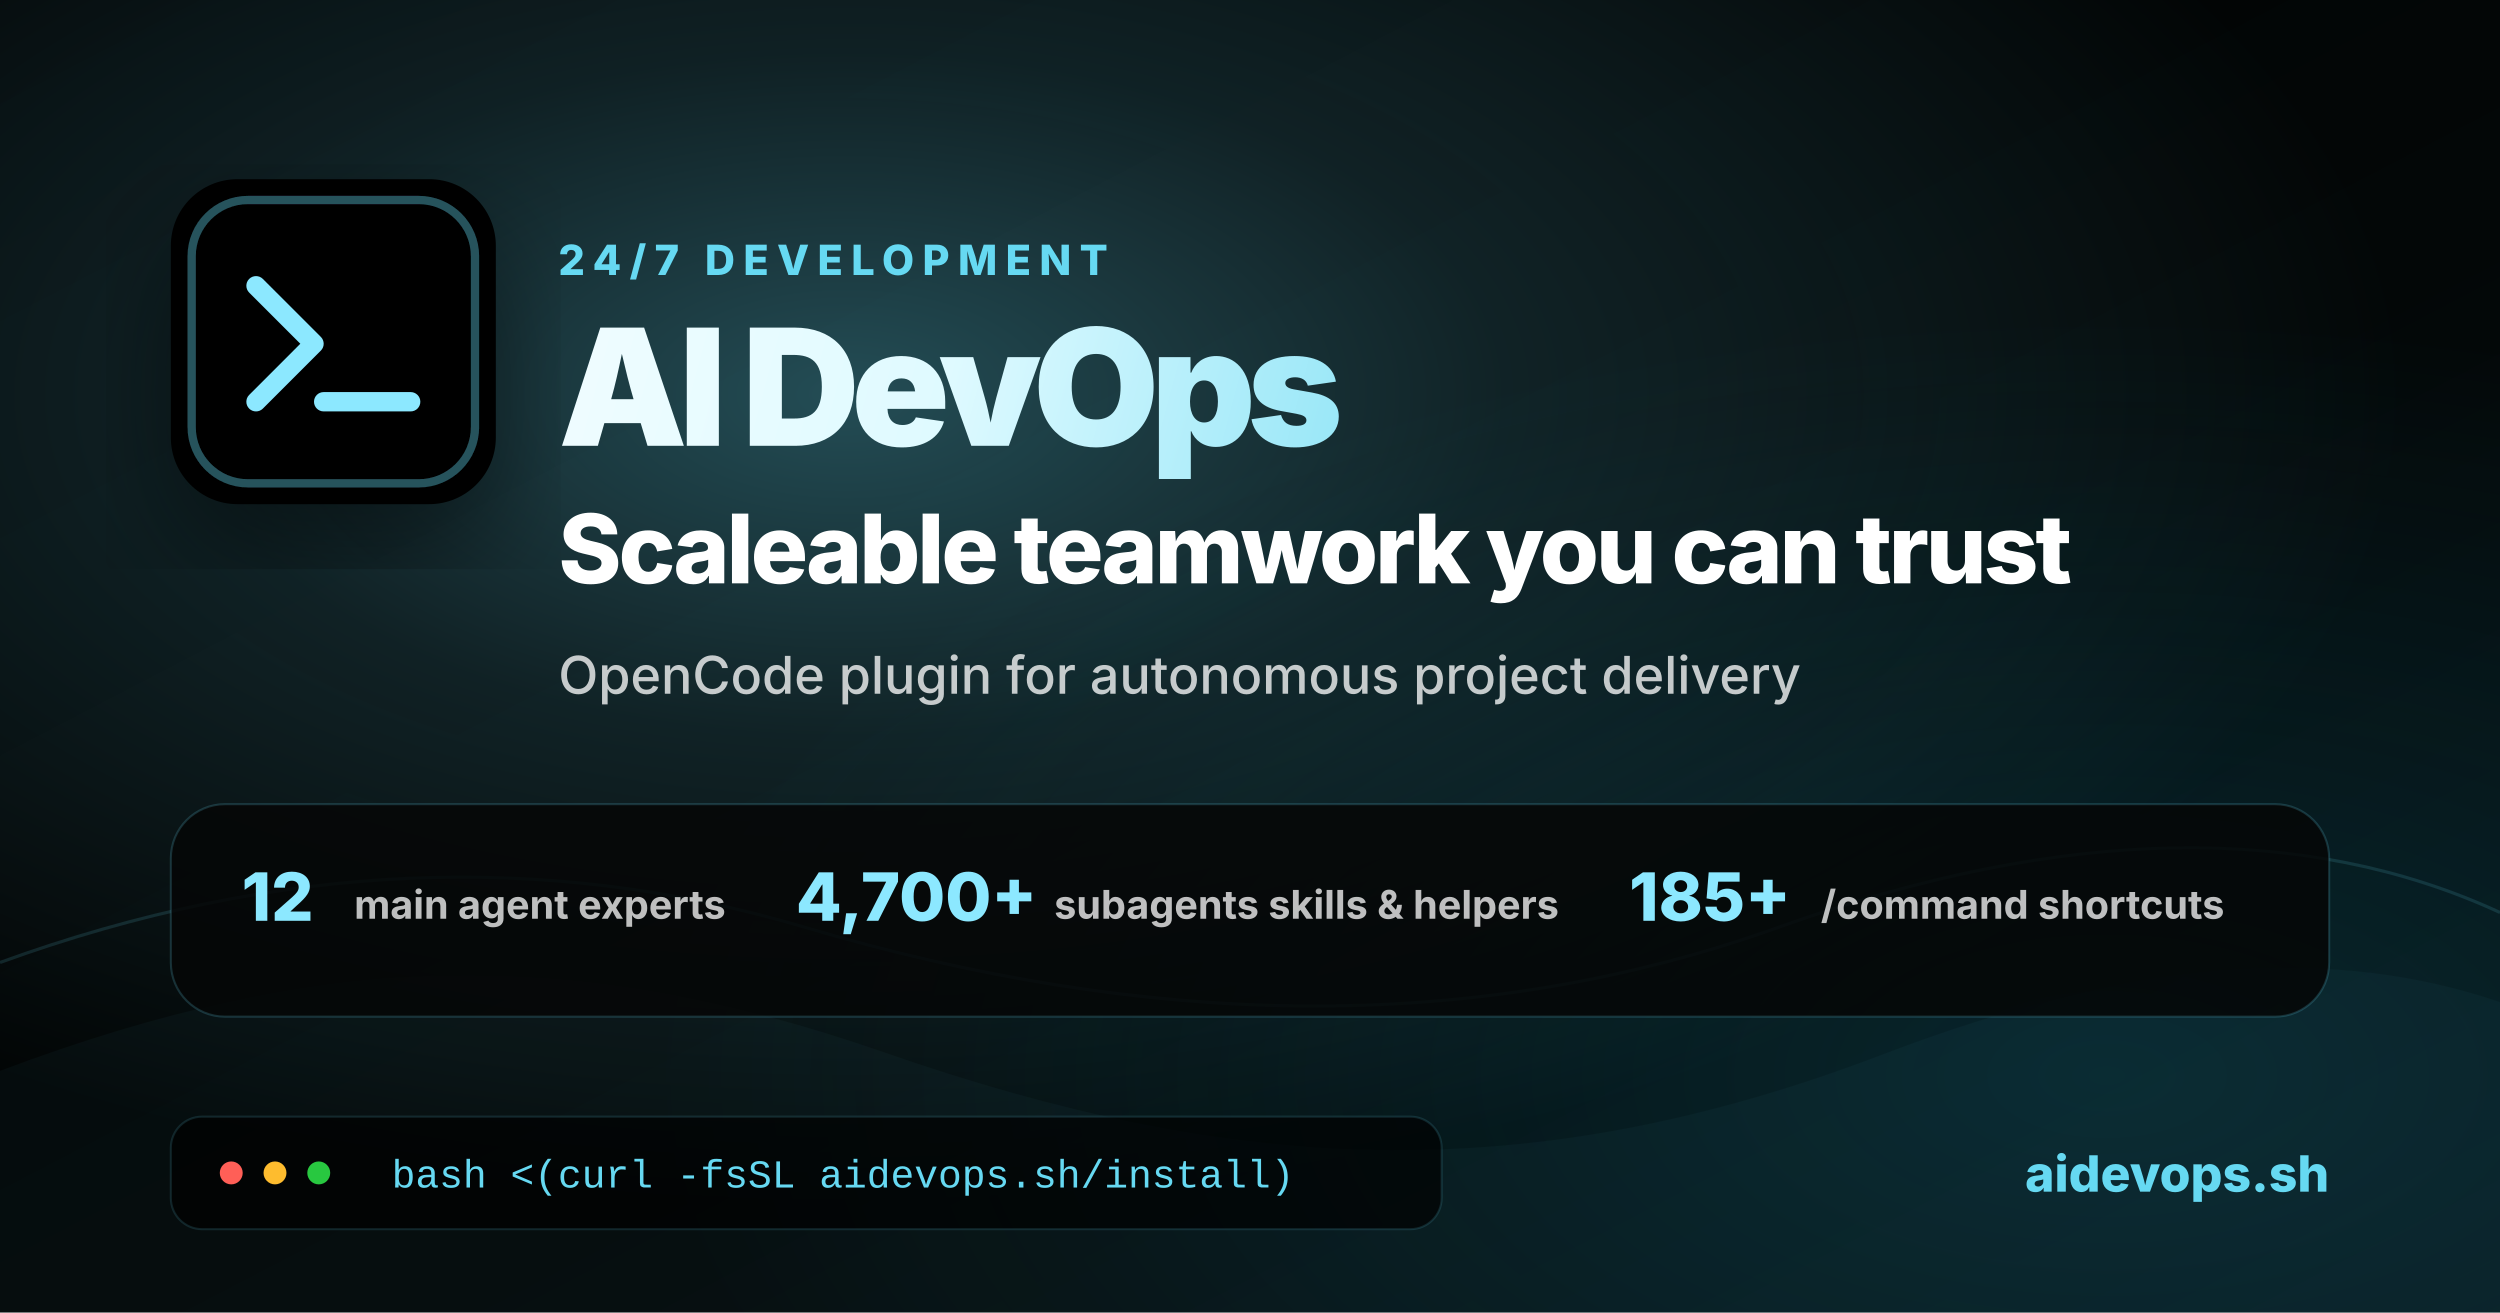
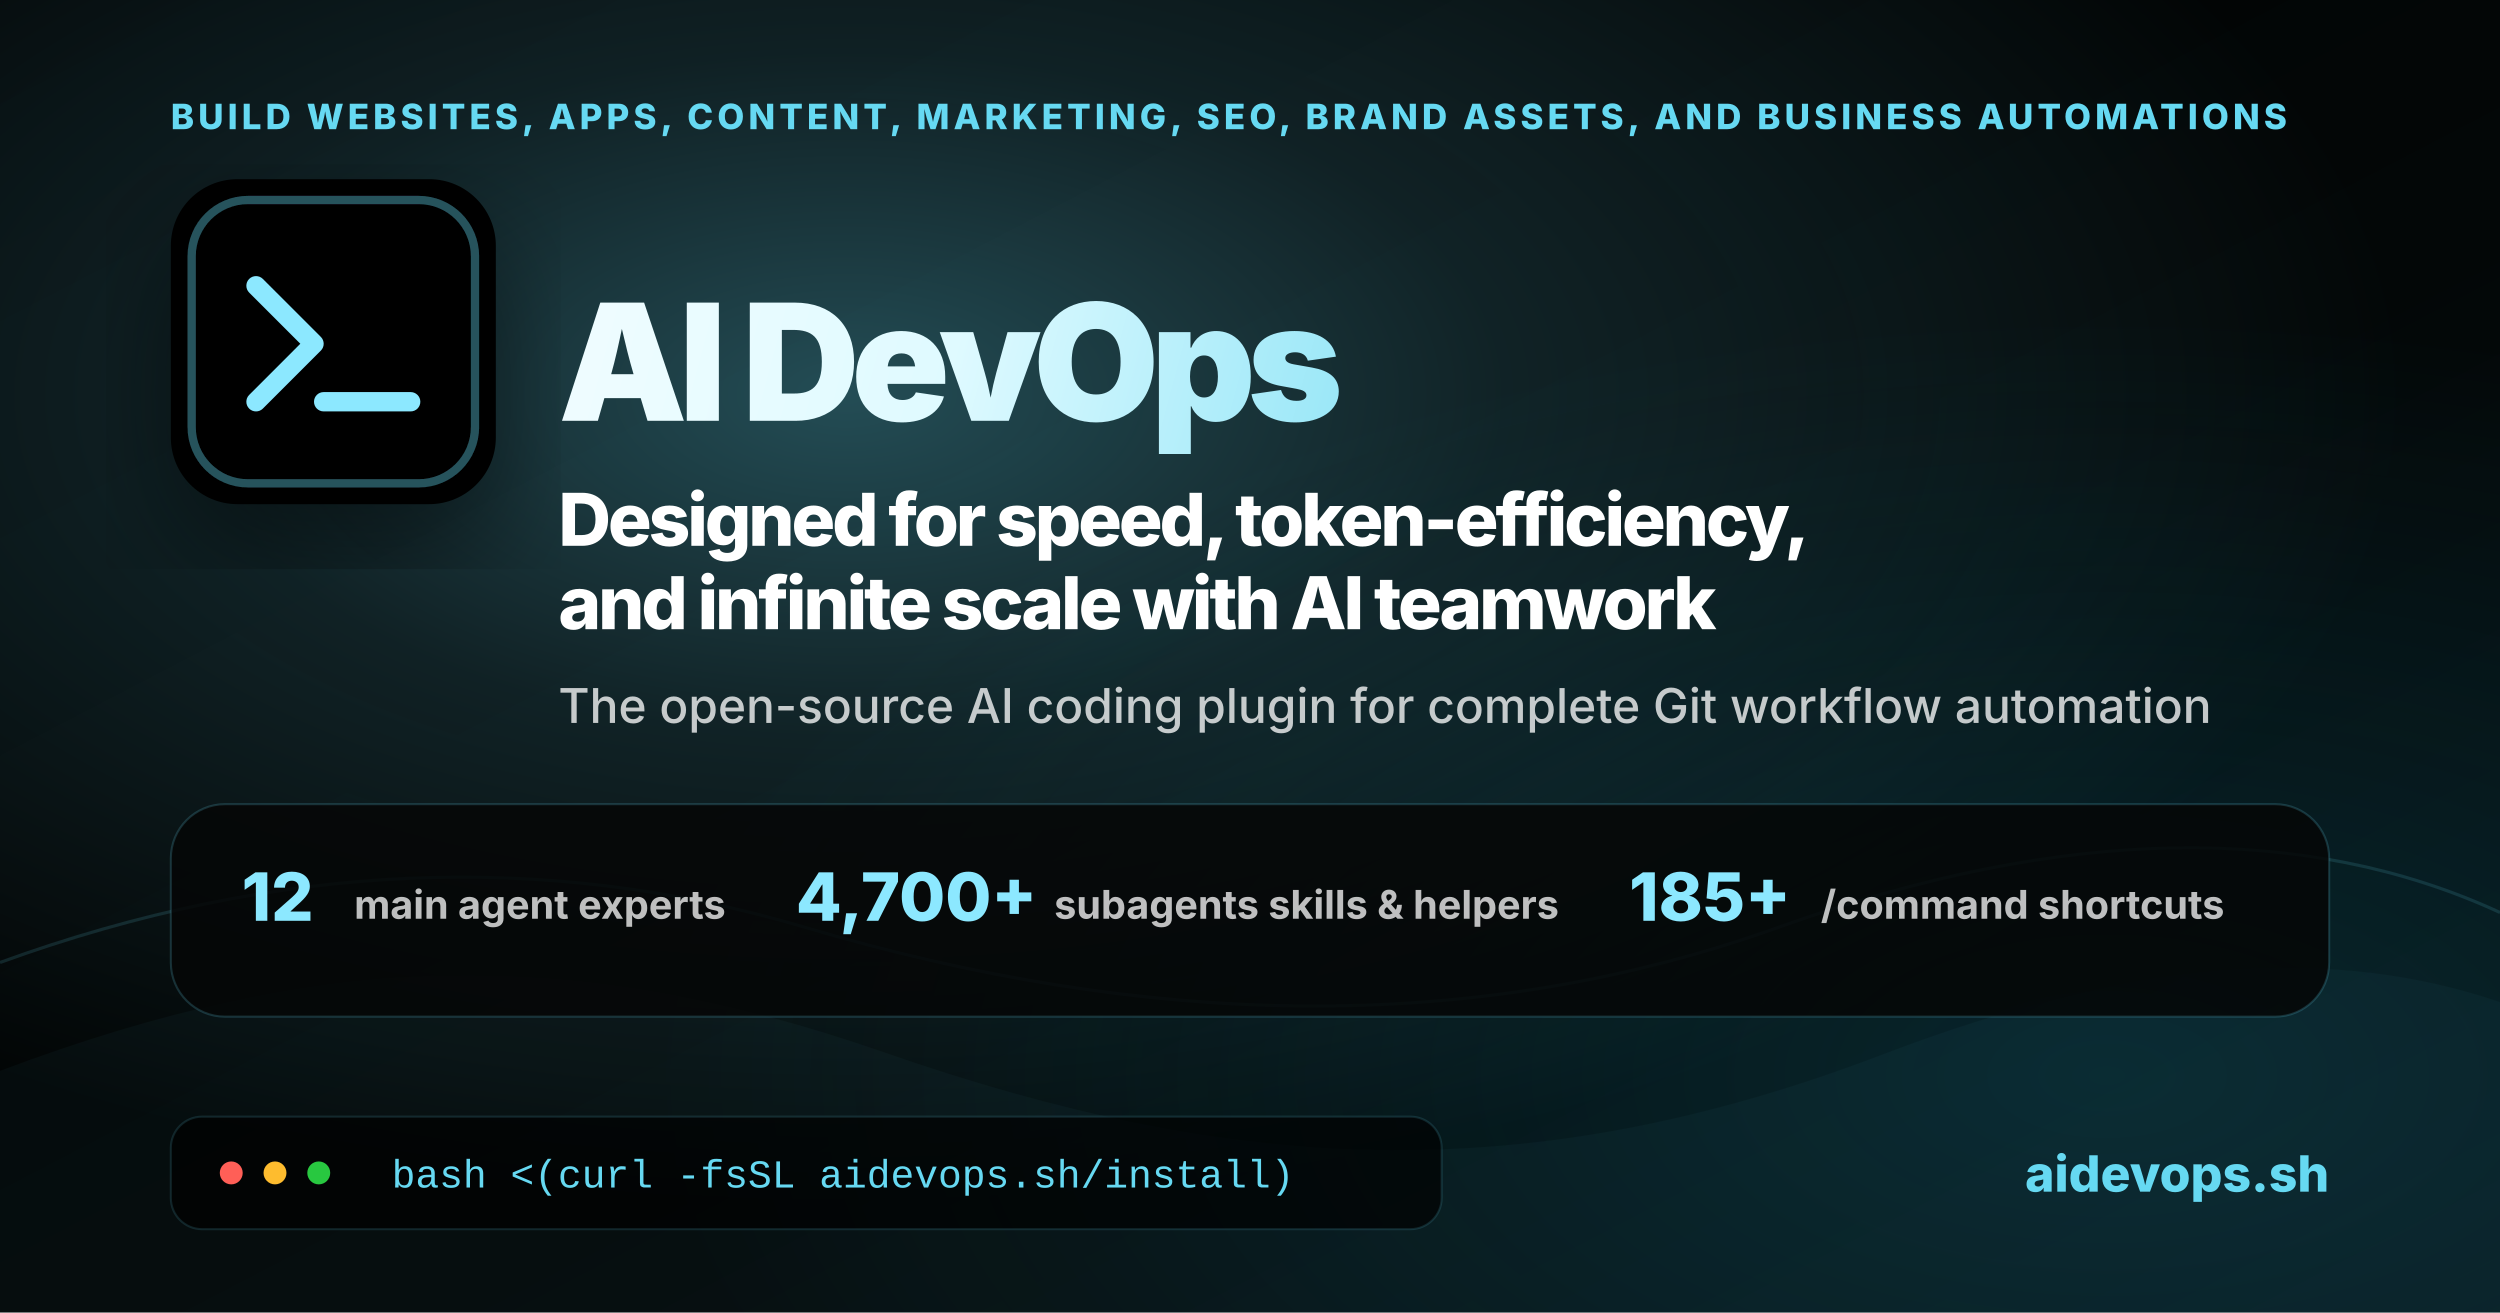
<svg xmlns="http://www.w3.org/2000/svg" width="1200" height="630" viewBox="0 0 1200 630" role="img" aria-labelledby="title desc">
  <defs>
    <linearGradient id="bg" x1="0" y1="0" x2="1" y2="1">
      <stop offset="0" stop-color="#000000" />
      <stop offset="0.58" stop-color="#030707" />
      <stop offset="1" stop-color="#071013" />
    </linearGradient>
    <radialGradient id="glow" cx="34%" cy="30%" r="62%">
      <stop offset="0" stop-color="#66d9f2" stop-opacity="0.34" />
      <stop offset="0.42" stop-color="#66d9f2" stop-opacity="0.14" />
      <stop offset="1" stop-color="#66d9f2" stop-opacity="0" />
    </radialGradient>
    <radialGradient id="glow2" cx="84%" cy="82%" r="58%">
      <stop offset="0" stop-color="#0d6f84" stop-opacity="0.26" />
      <stop offset="1" stop-color="#0d6f84" stop-opacity="0" />
    </radialGradient>
    <linearGradient id="headline" x1="96" y1="140" x2="760" y2="318" gradientUnits="userSpaceOnUse">
      <stop offset="0" stop-color="#ffffff" />
      <stop offset="0.52" stop-color="#dffaff" />
      <stop offset="1" stop-color="#66d9f2" />
    </linearGradient>
    <filter id="shadow" x="-20%" y="-20%" width="140%" height="140%">
      <feDropShadow dx="0" dy="24" stdDeviation="28" flood-color="#000000" flood-opacity="0.46" />
    </filter>
  </defs>
  <rect width="1200" height="630" fill="url(#bg)" />
  <rect width="1200" height="630" fill="url(#glow)" />
  <rect width="1200" height="630" fill="url(#glow2)" />
  <path d="M0 514C154 456 274 453 424 505c169 59 310 66 480 1 123-47 217-52 296-25v149H0Z" fill="#66d9f2" opacity="0.035" />
  <path d="M0 462c132-48 261-54 386-17 162 48 320 53 468 0 137-49 253-50 346-7" fill="none" stroke="#66d9f2" stroke-width="1.5" opacity="0.14" />
  <g transform="translate(82 86)" filter="url(#shadow)">
    <rect width="156" height="156" rx="32" fill="#000000" />
    <rect x="10" y="10" width="136" height="136" rx="27" fill="none" stroke="#66d9f2" stroke-opacity="0.38" stroke-width="4" />
    <g transform="translate(78 79) scale(0.145) translate(-288 -256)">
      <path fill="#8ce8ff" d="M9.4 86.6C-3.1 74.1-3.1 53.9 9.4 41.4s32.8-12.5 45.3 0l192 192c12.5 12.5 12.5 32.8 0 45.3l-192 192c-12.5 12.5-32.8 12.5-45.3 0s-12.5-32.8 0-45.3L178.7 256 9.4 86.6zM256 416H544c17.7 0 32 14.3 32 32s-14.3 32-32 32H256c-17.7 0-32-14.3-32-32s14.3-32 32-32z" />
    </g>
  </g>
  <g font-family="Inter, ui-sans-serif, system-ui, -apple-system, BlinkMacSystemFont, 'Segoe UI', sans-serif">
-     <text x="268" y="132" fill="#66d9f2" font-size="20" font-weight="800" letter-spacing="4">24/7 DEVELOPMENT</text>
-     <text x="268" y="214" fill="url(#headline)" font-size="78" font-weight="850" letter-spacing="-4">AI DevOps</text>
-     <text x="268" y="280" fill="#ffffff" font-size="46" font-weight="760" letter-spacing="-1.5">Scaleable teamwork you can trust</text>
-     <text x="268" y="333" fill="#ffffff" opacity="0.76" font-size="25" font-weight="500">OpenCode plugin for autonomous project delivery</text>
+     <text x="82" y="62" fill="#66d9f2" font-size="16.8" font-weight="800" letter-spacing="1.95" textLength="1026" lengthAdjust="spacingAndGlyphs">BUILD WEBSITES, APPS, CONTENT, MARKETING, SEO, BRAND ASSETS, AND BUSINESS AUTOMATIONS</text>
+     <text x="268" y="202" fill="url(#headline)" font-size="78" font-weight="850" letter-spacing="-4">AI DevOps</text>
+     <text x="268" y="262" fill="#ffffff" font-size="35" font-weight="760" letter-spacing="-1.5">Designed for speed, token-efficiency,</text>
+     <text x="268" y="302" fill="#ffffff" font-size="35" font-weight="760" letter-spacing="-1.5">and infinite scale with AI teamwork</text>
+     <text x="268" y="347" fill="#ffffff" opacity="0.76" font-size="23" font-weight="500">The open-source AI coding plugin for complete Git workflow automation</text>
  </g>
  <g transform="translate(82 386)" font-family="Inter, ui-sans-serif, system-ui, -apple-system, BlinkMacSystemFont, 'Segoe UI', sans-serif">
    <rect width="1036" height="102" rx="26" fill="#050606" opacity="0.86" stroke="#66d9f2" stroke-opacity="0.22" />
    <g transform="translate(34 28)">
      <text x="0" y="28" fill="#8ce8ff" font-size="32" font-weight="820">12</text>
      <text x="54" y="27" fill="#ffffff" opacity="0.74" font-size="19" font-weight="650">main agent experts</text>
    </g>
    <g transform="translate(300 28)">
      <text x="0" y="28" fill="#8ce8ff" font-size="32" font-weight="820">4,700+</text>
      <text x="124" y="27" fill="#ffffff" opacity="0.74" font-size="19" font-weight="650">subagents skills &amp; helpers</text>
    </g>
    <g transform="translate(700 28)">
      <text x="0" y="28" fill="#8ce8ff" font-size="32" font-weight="820">185+</text>
      <text x="92" y="27" fill="#ffffff" opacity="0.74" font-size="19" font-weight="650">/command shortcuts</text>
    </g>
  </g>
  <g transform="translate(82 536)" font-family="Menlo, Monaco, Consolas, 'Liberation Mono', monospace">
    <rect width="610" height="54" rx="15" fill="#000000" opacity="0.7" stroke="#66d9f2" stroke-opacity="0.2" />
    <circle cx="29" cy="27" r="5.5" fill="#ff5f57" />
    <circle cx="50" cy="27" r="5.5" fill="#febc2e" />
    <circle cx="71" cy="27" r="5.5" fill="#28c840" />
    <text x="106" y="34" fill="#66d9f2" font-size="19">bash &lt;(curl -fsSL aidevops.sh/install)</text>
  </g>
  <text x="1118" y="572" text-anchor="end" fill="#66d9f2" font-family="Inter, ui-sans-serif, system-ui, sans-serif" font-size="24" font-weight="800">aidevops.sh</text>
</svg>
